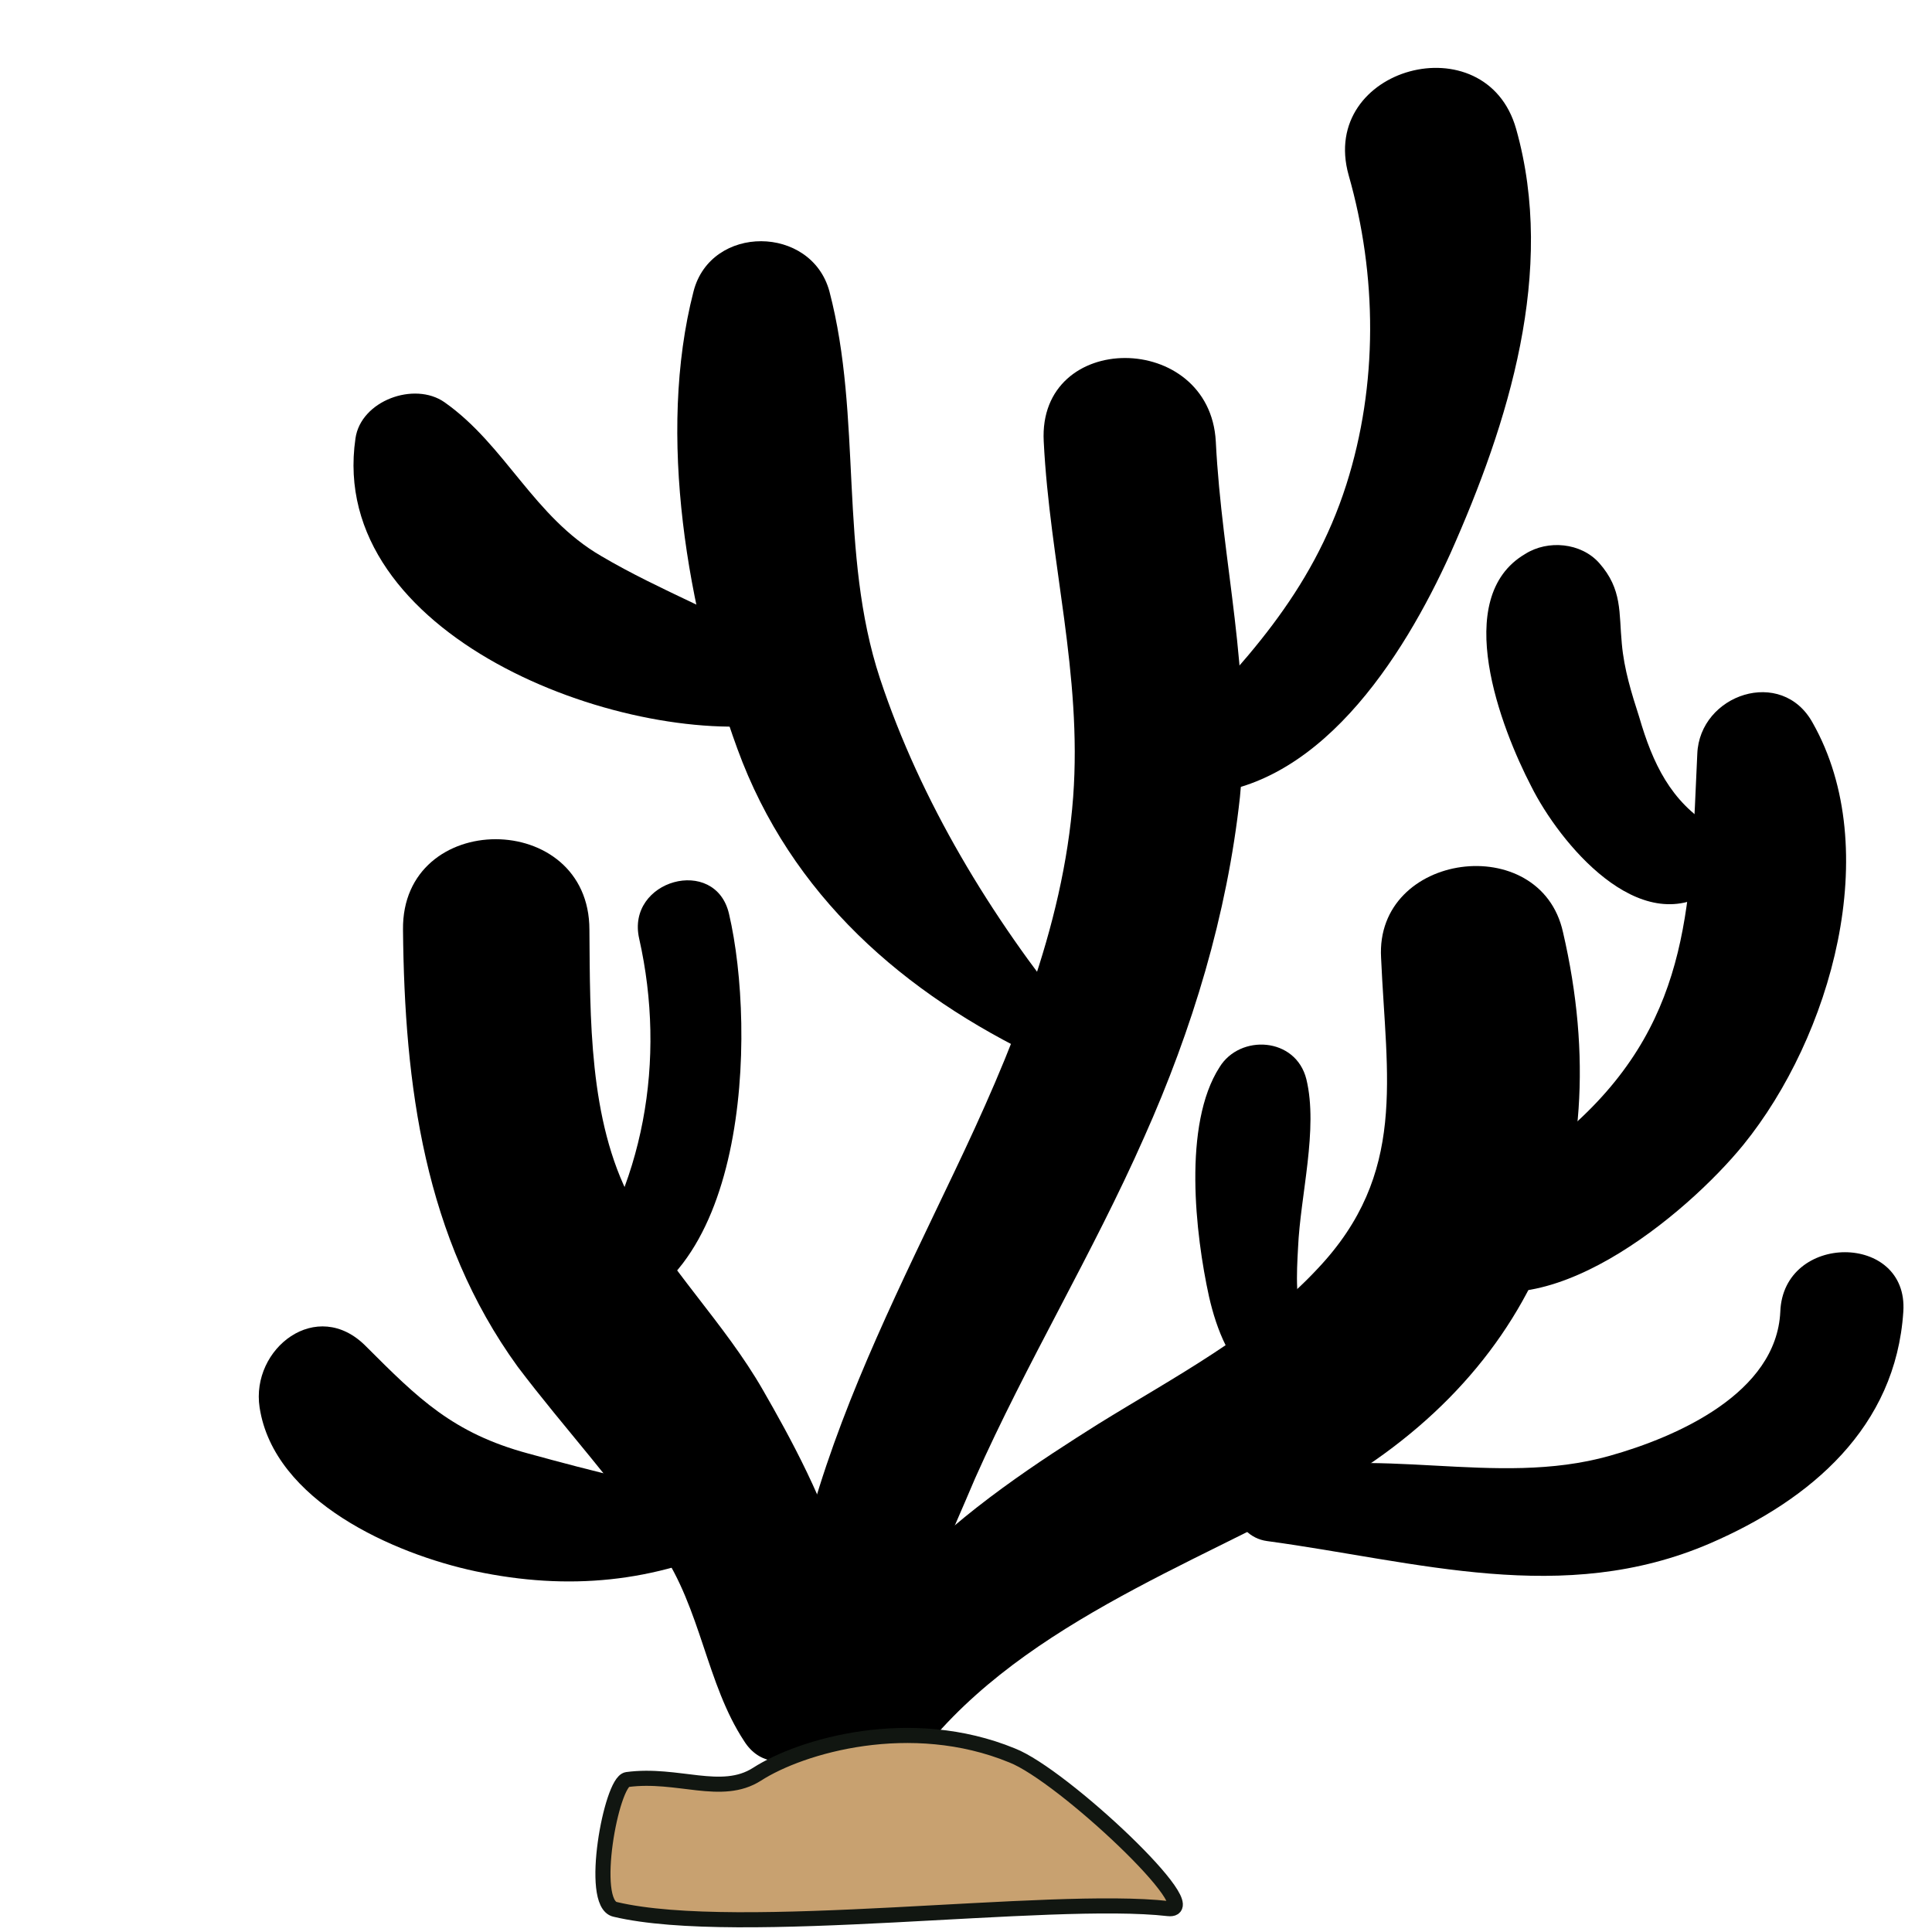
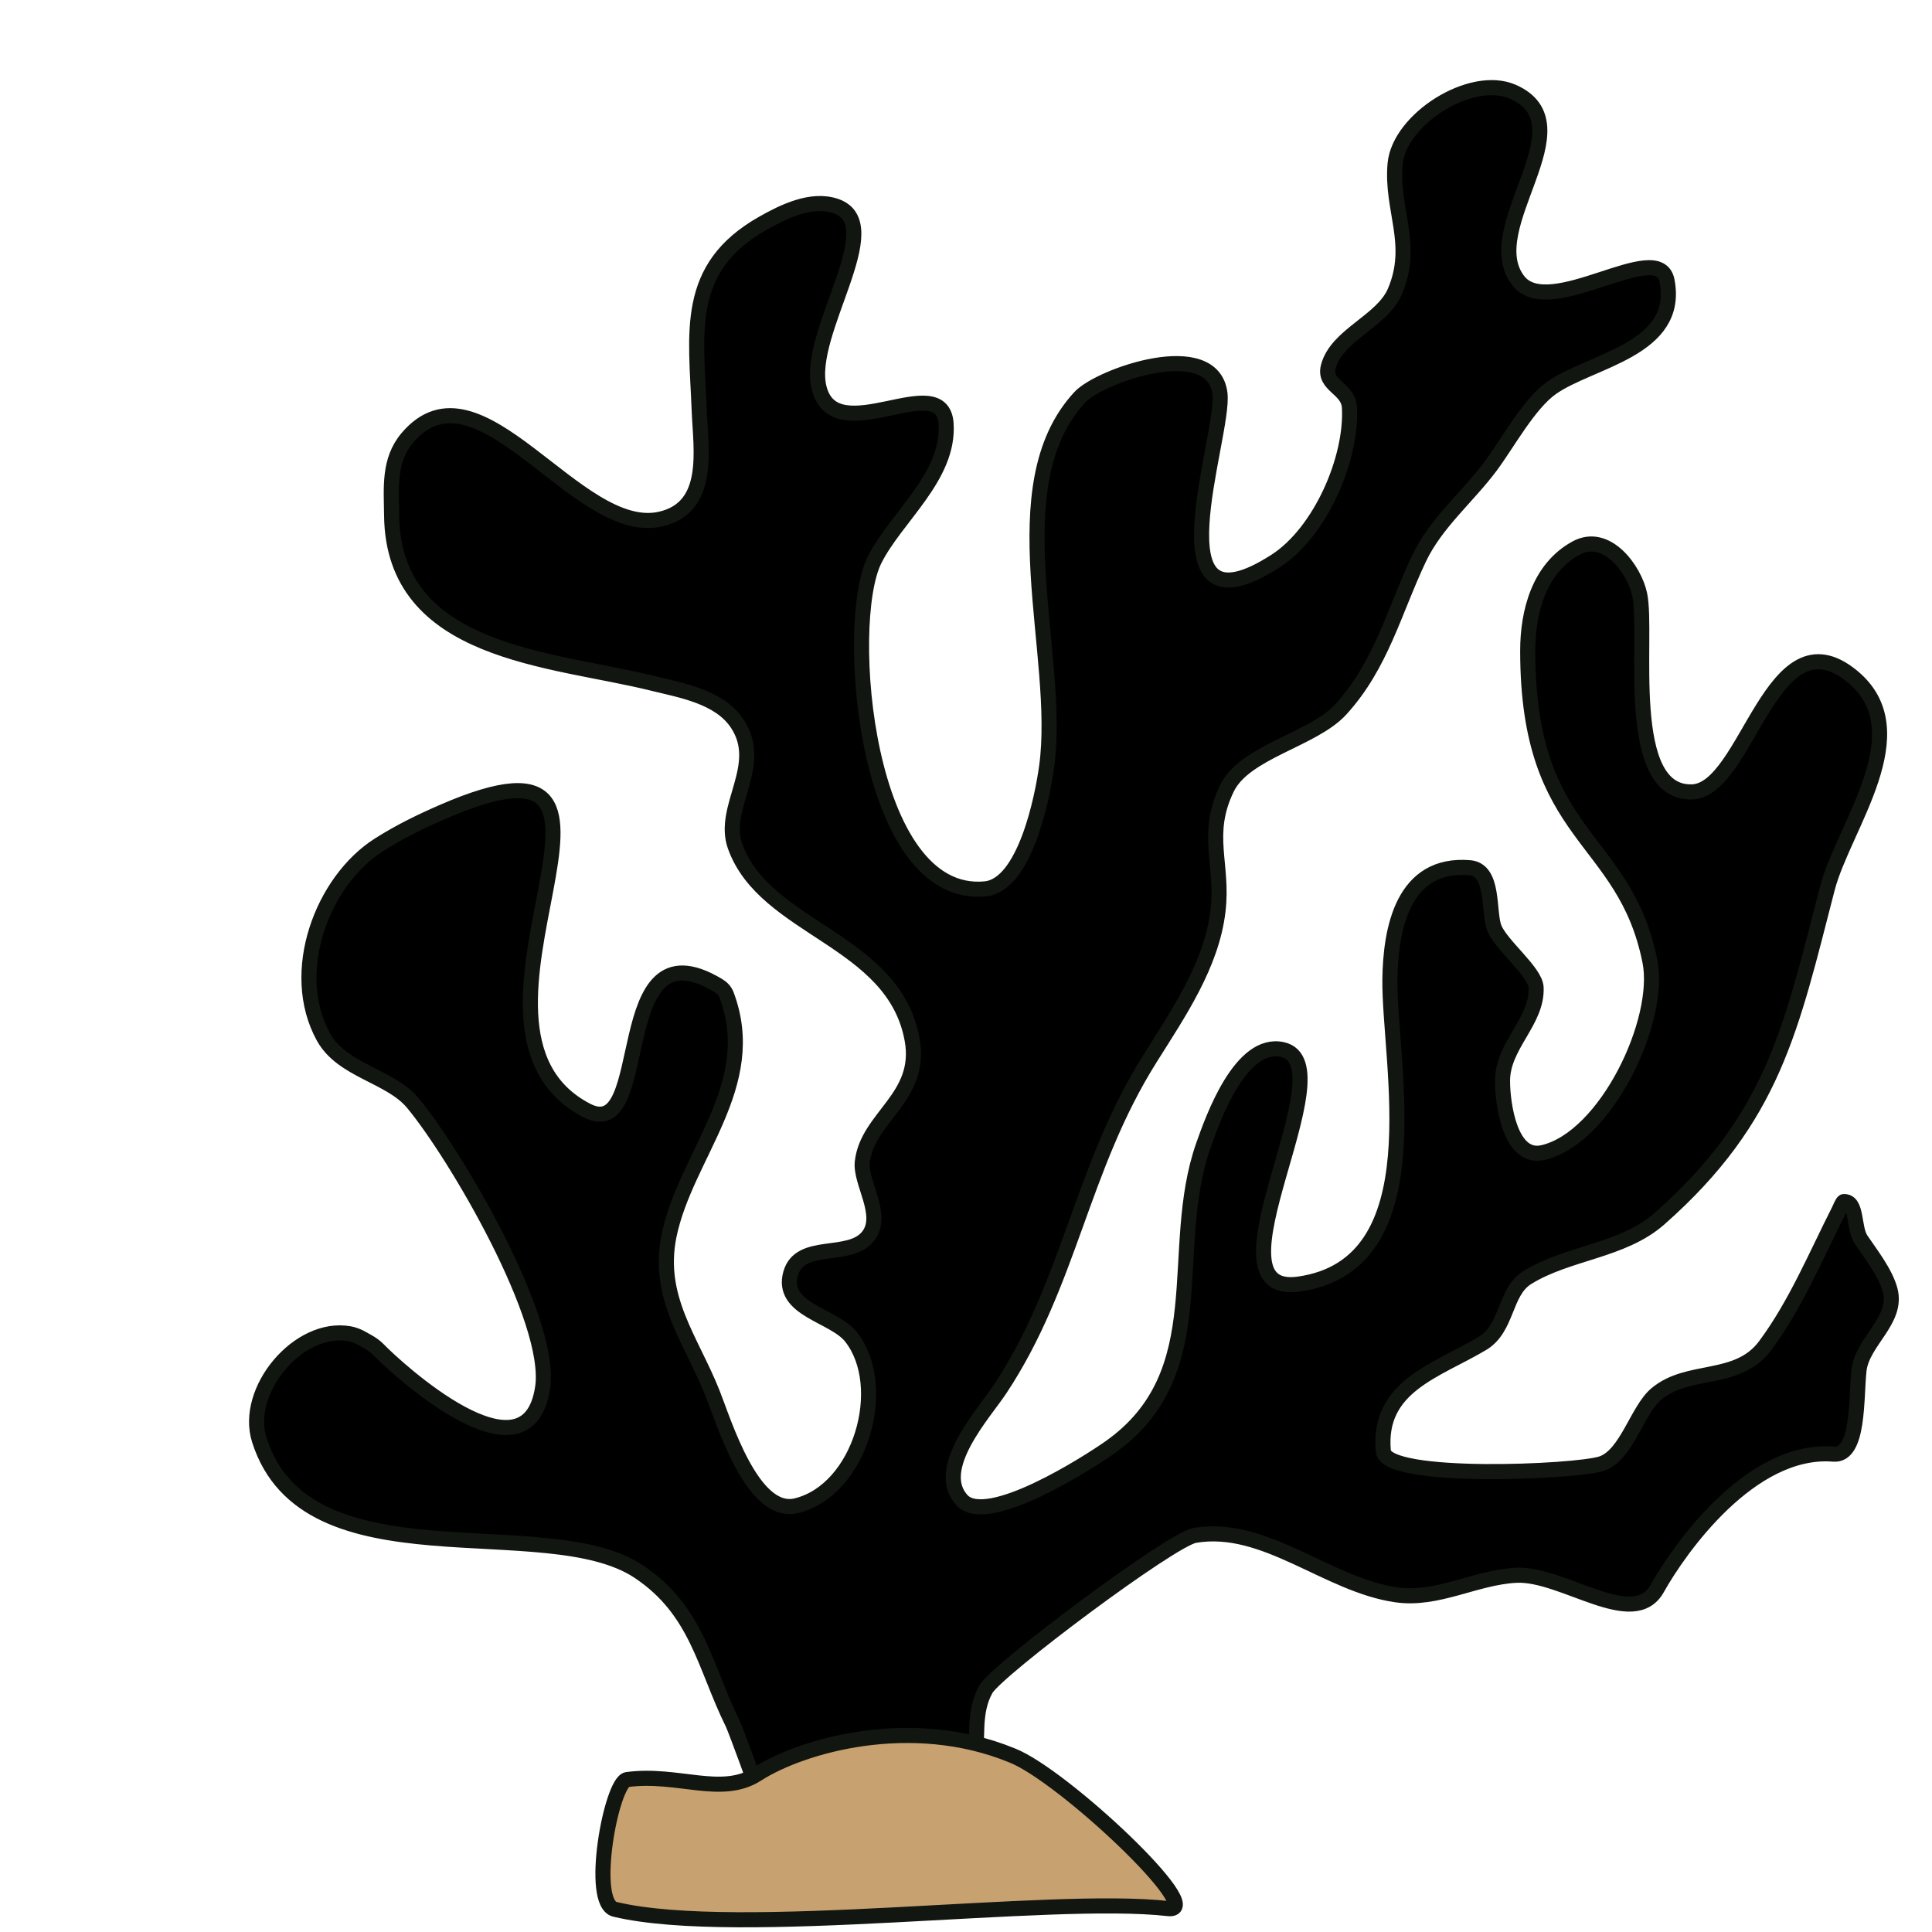
<svg xmlns="http://www.w3.org/2000/svg" version="1.2" viewBox="0 0 256 256">
-   <path d="m106.9 231.9c14.3-11.5 1.1-35.7-5.8-47.7-5.1-8.9-12.6-16.1-17.5-25.2-5.6-10.6-5.4-24.2-5.5-35.8 0-16-24.9-16-24.7 0 0.2 20.6 2.8 40.8 15.2 57.9 6.2 8.2 13.2 15.7 18.9 24.2 5.4 7.9 6.1 17.8 11.1 25.4 2 3.2 5.6 3.4 8.3 1.2z" />
-   <path d="m78.1 174.8c21.3-2.8 22.1-38.3 18.5-53.7-1.8-7.8-13.7-4.5-11.9 3.3 3.6 16 0.7 33-9.1 46.1-1.2 1.6 0.4 4.6 2.5 4.3z" />
-   <path d="m96.4 198.4c-8.8-1.1-18-3.5-26.4-5.8-10-2.7-14.6-7.3-21.5-14.2-6.5-6.6-15.3 0.3-14.1 8.1 1.9 12.4 17.8 19.4 28.6 21.7 12.3 2.6 23.7 1.5 35-3.8 3.1-1.6 1.1-5.6-1.6-6z" />
-   <path d="m115.2 233.5c2.3-4.4 2.9-9.3 4.6-14.1 2.5-8 6.1-15.7 9.4-23.5 6.8-15.3 15.6-29.8 22.4-45.2 6.4-14.3 11-29.5 12.7-45.1 1.6-16.4-2.4-31-3.2-47.1-0.8-14.7-23.6-14.8-22.8 0 0.8 16 5.1 30.8 3.9 47.1-1.3 17.4-8.3 34.1-15.8 49.8-6.9 14.5-14.2 29-18.7 44.5-3.1 10.3-7.4 25.5 0.4 34.5 2 2.2 5.9 1.6 7.1-0.9z" />
-   <path d="m142.1 134.8c-10.8-13.3-20.1-28.6-25.5-44.9-5.5-16.7-2.3-34.5-6.7-51.3-2.4-8.8-15.7-8.9-18 0-4.9 19-0.8 42.5 5.8 60.6 7.1 19.5 22.1 32.5 40.2 41.1 3.6 1.7 6.7-2.4 4.2-5.5z" />
-   <path d="m104 86.2c-7.8-4.7-16.5-7.9-24.3-12.5-9-5.2-12.7-14.7-20.8-20.4-4-2.8-11.1-0.2-11.8 4.8-3.8 26.1 35.1 40.8 55.7 37.8 4.8-0.7 4.8-7.5 1.2-9.7z" />
-   <path d="m157.4 105.3c17.1 0.1 28.6-18.3 34.8-32 7.7-17.3 14-37.4 8.7-56.2-4-14.2-26.2-8.2-22.2 6.1 3.8 13.3 3.9 27.8-0.3 41-4.6 14.4-13.6 23.8-23.8 34.3-2.5 2.5-0.7 6.8 2.8 6.8z" />
-   <path d="m118.5 237.4c11.8-19.5 35.3-28.2 54.6-38.4 29.7-15.5 41.6-42.8 34-75.5-3-13.5-24.9-10.6-24.1 3.4 0.7 15.9 3.5 28.6-8.4 41.2-8.1 8.7-19.1 14.4-29.1 20.6-14.9 9.4-41.5 26.7-34.4 47.7 1.2 3.3 5.5 4.1 7.4 1z" />
-   <path d="m191.7 169.1c12.6 7.9 31.8-8.2 39.3-17.4 11.6-14.3 18.7-39.1 9.2-55.9-4.1-7.5-15-3.8-15.3 4.1-0.9 19.2-0.7 34.7-15.9 48.7-2.5 2.3-28 13.9-17.3 20.5z" />
-   <path d="m174.4 182.3c0.8-2.3-0.7-4.2-1.5-6.3-1.3-3.4-1.1-7.1-0.9-10.7 0.3-6.9 2.7-15.7 1.1-22.3-1.4-5.6-8.8-6-11.5-1.6-4.9 7.6-3.2 22.2-1.4 30.4 1 4.4 2.8 9 6.4 11.8 2.3 1.9 6.7 2.2 7.8-1.3z" />
-   <path d="m167.9 204.2c19.9 2.7 39.2 8.7 58.7 0.3 13.4-5.8 24.6-15.4 25.6-30.7 0.7-10.5-15.9-10.5-16.3 0-0.5 10.8-13.7 16.6-22.6 19.1-15.2 4.3-31.1-1.7-46.6 2.6-5.1 1.5-3.4 8.1 1.2 8.7z" />
-   <path d="m226.8 109.5c-5.4-3.3-7.8-8.3-9.6-14.5-1-3.1-2-6.3-2.3-9.7-0.4-4.1 0.1-7.2-3-10.7-2.4-2.7-6.8-3.1-9.8-1.2-9.9 5.8-3.2 23.1 0.8 30.8 3.7 7.4 14.3 20.4 23.9 13.8 3.1-2.1 3.2-6.4 0-8.5z" />
+   <path id="Layer 1" d="m129.2 233.83c0.45-3.43-0.3-6.9 1.43-9.99 1.43-2.57 24.55-19.86 27.68-20.39 9.29-1.59 17.54 6.56 26.7 7.87 5.48 0.79 10.48-2.32 15.91-2.59 6.18-0.3 15.54 7.38 18.67 1.75 2.96-5.29 12.41-18.69 23.37-17.8 3.42 0.28 2.96-7.51 3.37-11.13 0.44-3.81 5.18-6.59 4.12-10.6-0.61-2.31-2.54-4.75-3.86-6.71-1.03-1.52-0.45-5.13-2.29-5.02-0.14 0-0.57 1.02-0.62 1.13-3.07 6.05-5.72 12.47-9.78 17.95-3.69 4.97-10.17 2.81-14.45 6.43-2.53 2.14-3.9 8.09-7.23 9.21-3.38 1.13-28.56 2.22-28.92-1.64-0.81-8.64 7.07-10.67 13.11-14.28 3.39-2.02 2.9-6.82 5.94-8.72 5.39-3.36 12.64-3.5 17.53-7.81 15.16-13.38 17.44-25.19 22.25-43.76 2.14-8.25 12.24-20.81 3.27-28.13-10.69-8.72-13.84 15.1-21.19 15.33-9.21 0.29-5.8-20.67-6.94-26.14-0.68-3.27-4.37-8.41-8.46-6.15-4.89 2.69-6.38 8.43-6.38 13.6 0 25.08 12.79 24.23 16.19 41.12 1.58 7.84-5.78 23.41-14.16 25.36-4.35 1.02-5.36-6.39-5.37-9.47-0.01-4.76 4.64-7.88 4.45-12.4-0.09-2.09-4.64-5.6-5.54-7.89-0.84-2.12 0.06-7.7-3.25-7.98-8.87-0.75-10.5 8.11-10.58 14.82-0.12 11.17 6.1 37.83-12.1 40.35-13.11 1.82 6.64-29.16-2.15-31.08-5.52-1.2-9.19 9.08-10.47 12.72-4.89 13.94 1.66 30.16-12.47 40.06-2.78 1.95-16.19 10.56-19.52 6.93-3.83-4.19 2.97-11.55 5.04-14.69 9.32-14.07 10.72-29.28 19.92-43.89 3.76-5.99 8.13-12.35 8.97-19.5 0.74-6.24-1.8-10.09 1.19-16.25 2.36-4.87 11.39-6.42 15.07-10.44 5.39-5.9 7.07-13.04 10.4-20.05 2.22-4.67 6.44-8.13 9.48-12.21 2.21-2.97 5.04-8.21 8.04-10.34 5.17-3.67 17.1-5.06 15.32-14.22-1.13-5.8-15.59 5.39-19.73-0.02-5.39-7.03 9.3-20.65-0.72-25.02-5.52-2.4-15.03 3.65-15.58 9.55-0.56 6.09 2.65 10.62-0.03 16.93-1.7 3.98-7.7 5.72-8.82 9.95-0.67 2.55 2.66 2.81 2.8 5.43 0.36 6.8-3.87 16.51-9.77 20.32-16.91 10.89-6.72-16.54-7.39-22.17-0.92-7.67-15.9-2.39-18.55 0.46-10.93 11.76-2.37 34.19-4.42 49-0.56 4.08-2.87 15.64-8.12 16.16-15.93 1.55-18.87-35.16-14.69-43.56 2.8-5.65 9.95-11.04 9.49-18.07-0.48-7.48-14.73 3.75-16.83-4.78-1.79-7.29 9.31-21.67 2.2-24.07-3.23-1.09-6.94 0.75-9.69 2.31-10.43 5.92-8.79 14.44-8.39 24.8 0.2 5.14 1.62 12.82-5.11 14.37-11.08 2.56-24.1-21.95-33.57-10.75-2.51 2.97-2.12 6.62-2.08 10.24 0.18 18.42 21.19 18.96 34.49 22.25 3.85 0.95 8.92 1.77 11.3 5.35 3.72 5.59-2.13 11.07-0.28 16.25 3.95 11.07 21.04 12.28 23.46 25.63 1.4 7.7-5.93 10.24-6.6 16.23-0.3 2.75 2.95 6.99 0.79 9.8-2.46 3.18-9.06 0.57-10.29 4.99-1.32 4.79 5.72 5.47 8.01 8.38 5.17 6.57 1.26 20.32-7.27 22.37-5.81 1.39-9.6-11.18-11.09-14.92-2.81-7.07-7.43-12.64-5.76-20.86 2.19-10.69 12.15-19.93 7.61-31.93-0.22-0.56-0.61-0.94-1.11-1.24-14.75-8.85-8.37 21.26-17.41 16.57-21.3-11.07 13.19-53.61-19.08-39.56-2.96 1.29-5.67 2.61-8.42 4.35-7.53 4.75-12.12 16.9-7.37 25.49 2.48 4.48 8.8 5.1 11.83 8.73 5.61 6.74 18.55 28.72 17.2 37.72-2.01 13.39-19.4-2.59-21.81-5.09-0.4-0.41-0.89-0.74-1.39-1.02-0.37-0.2-0.73-0.42-1.11-0.61-0.38-0.18-0.85-0.34-1.27-0.42-6.77-1.22-14.04 7.52-11.96 14.07 6.22 19.59 37.95 9.23 50.28 17.44 7.78 5.19 8.7 12.56 12.45 20.14 0.33 0.67 3.57 9.39 3.57 9.95 0 5.97 26.68 9.49 28.54-4.5z" style="fill:currentColor;stroke:#111611;stroke-linecap:round;stroke-linejoin:round;stroke-width:2" />
  <path d="m83.1 235.8c6.7-0.9 12.5 2.3 17.2-0.7 5.9-3.8 20.4-8 33.8-2.5 6.7 2.6 26.1 20.9 20.7 20.3-15.7-1.8-56.9 4-73.3 0.1-3.5-0.8-0.5-16.9 1.6-17.2z" style="fill:#c8a170;stroke:#111611;stroke-miterlimit:100;stroke-width:2" />
</svg>
